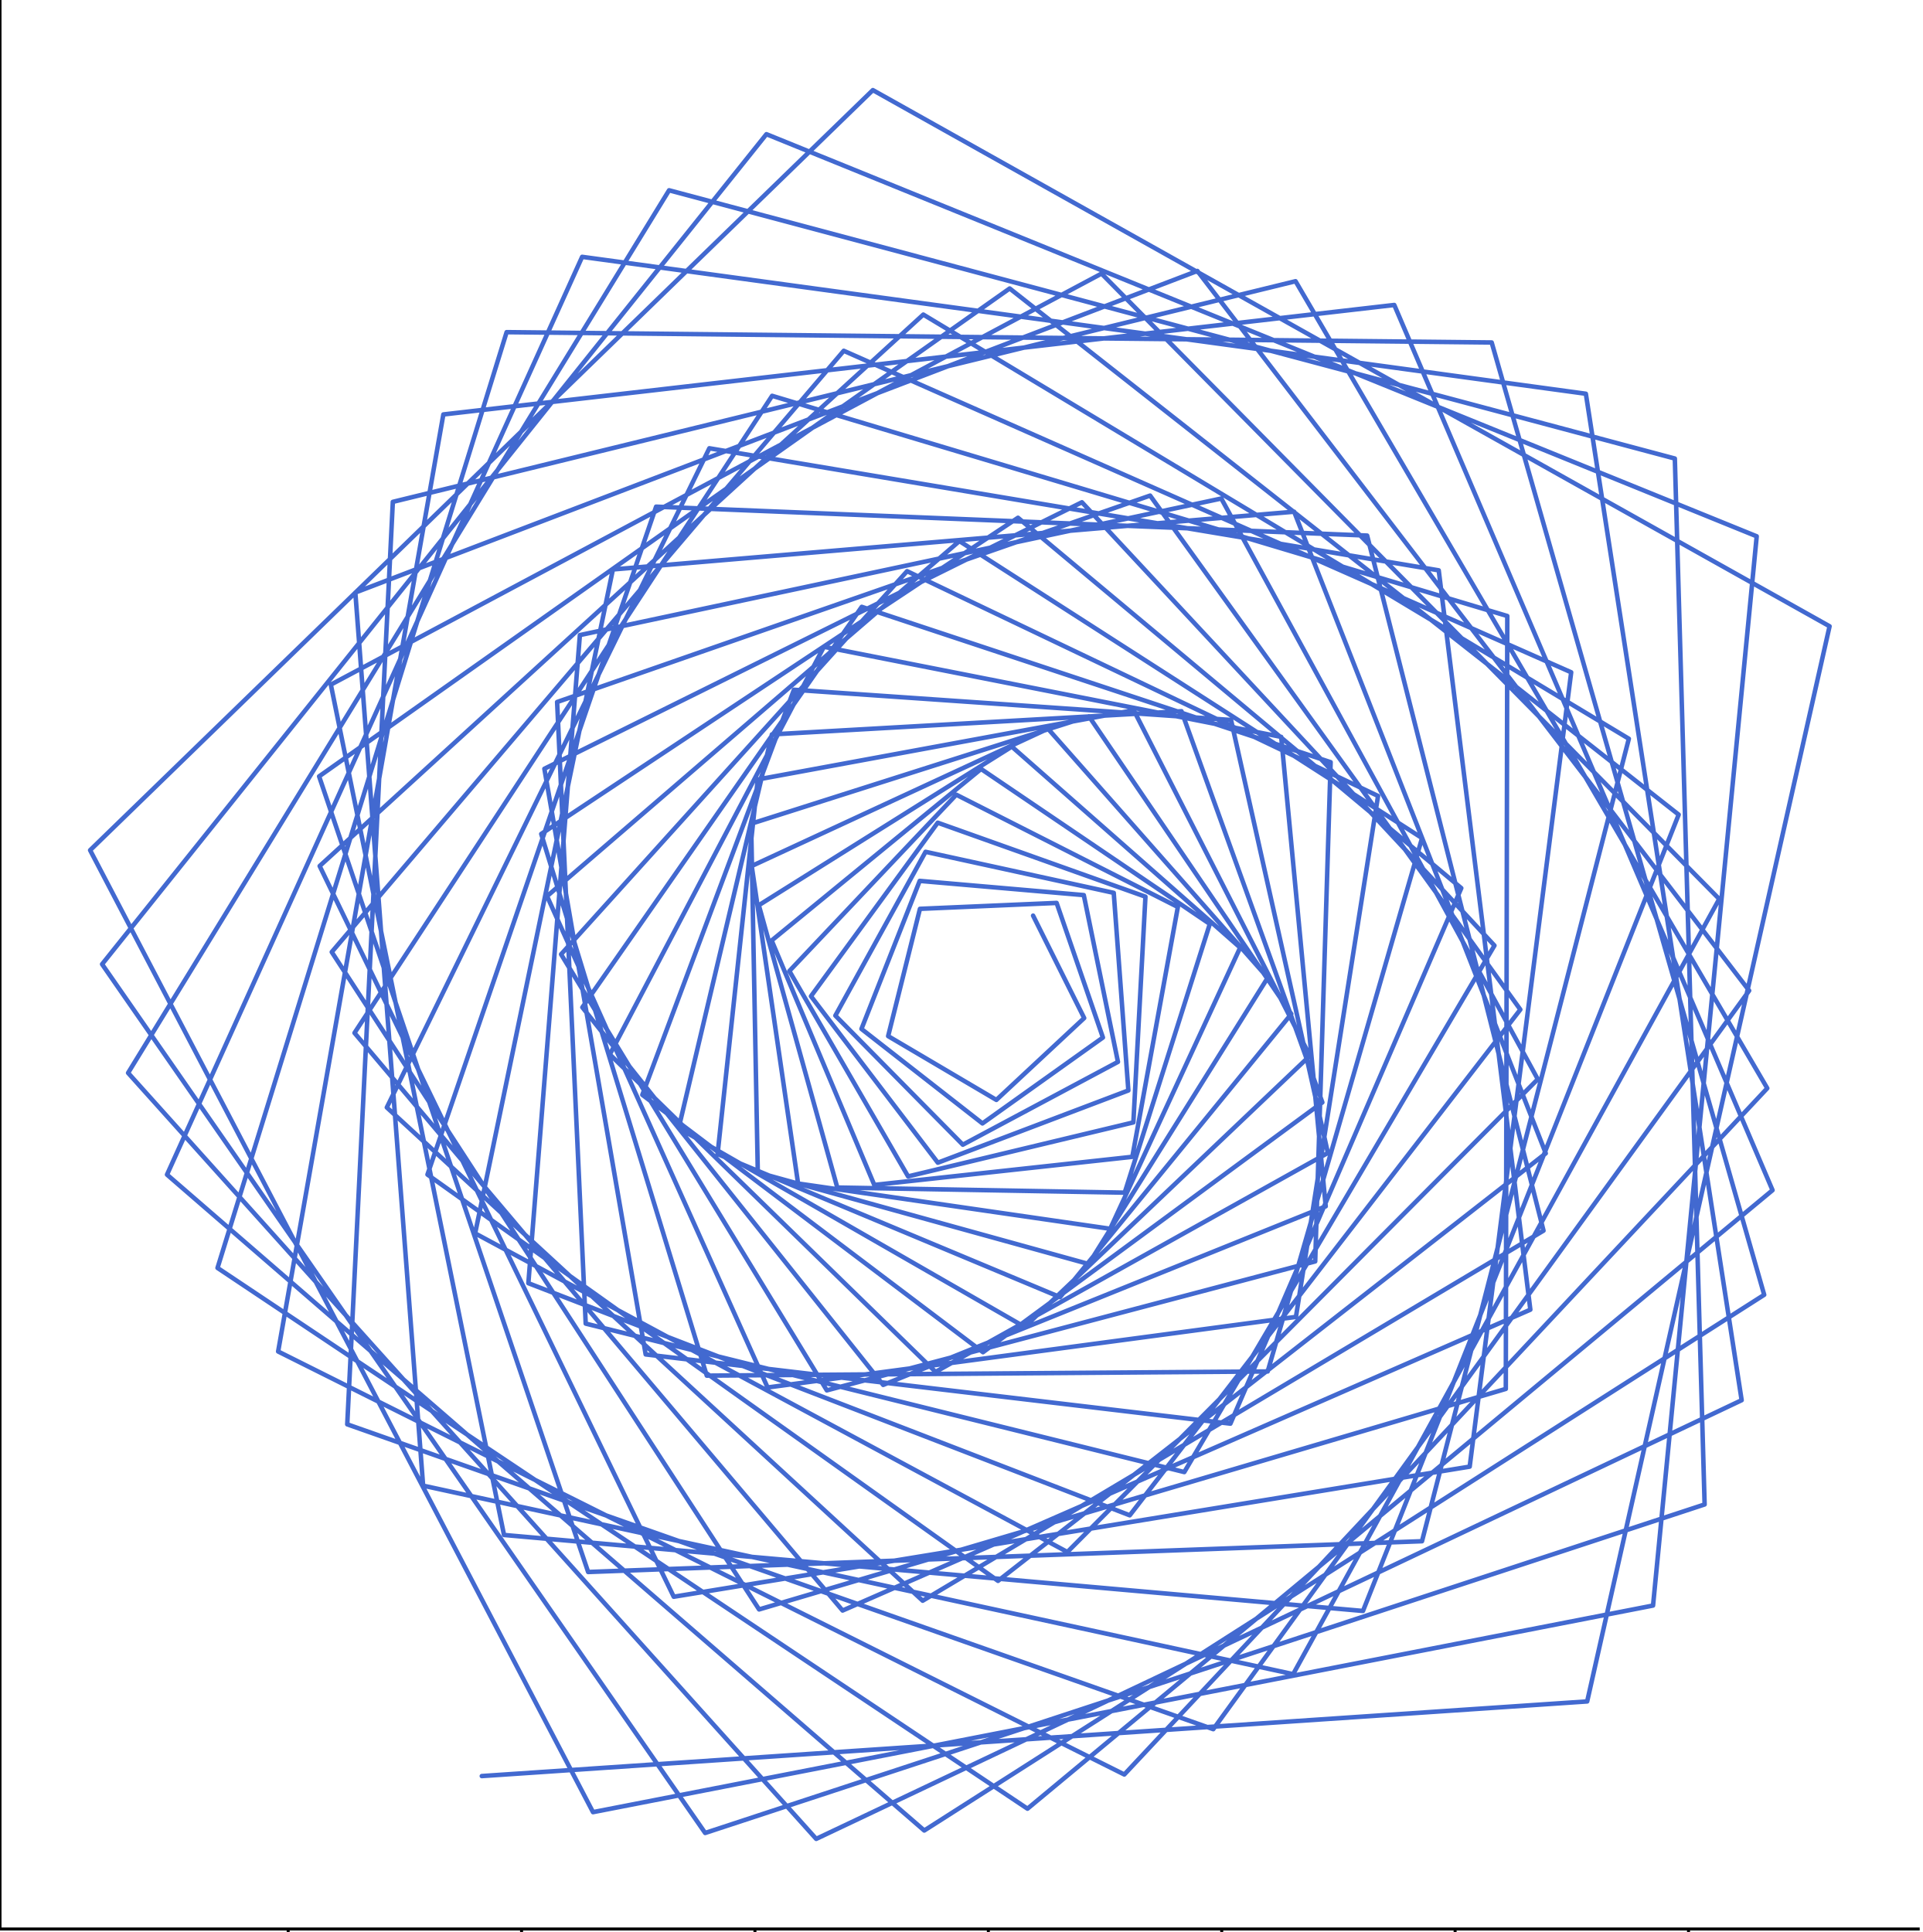
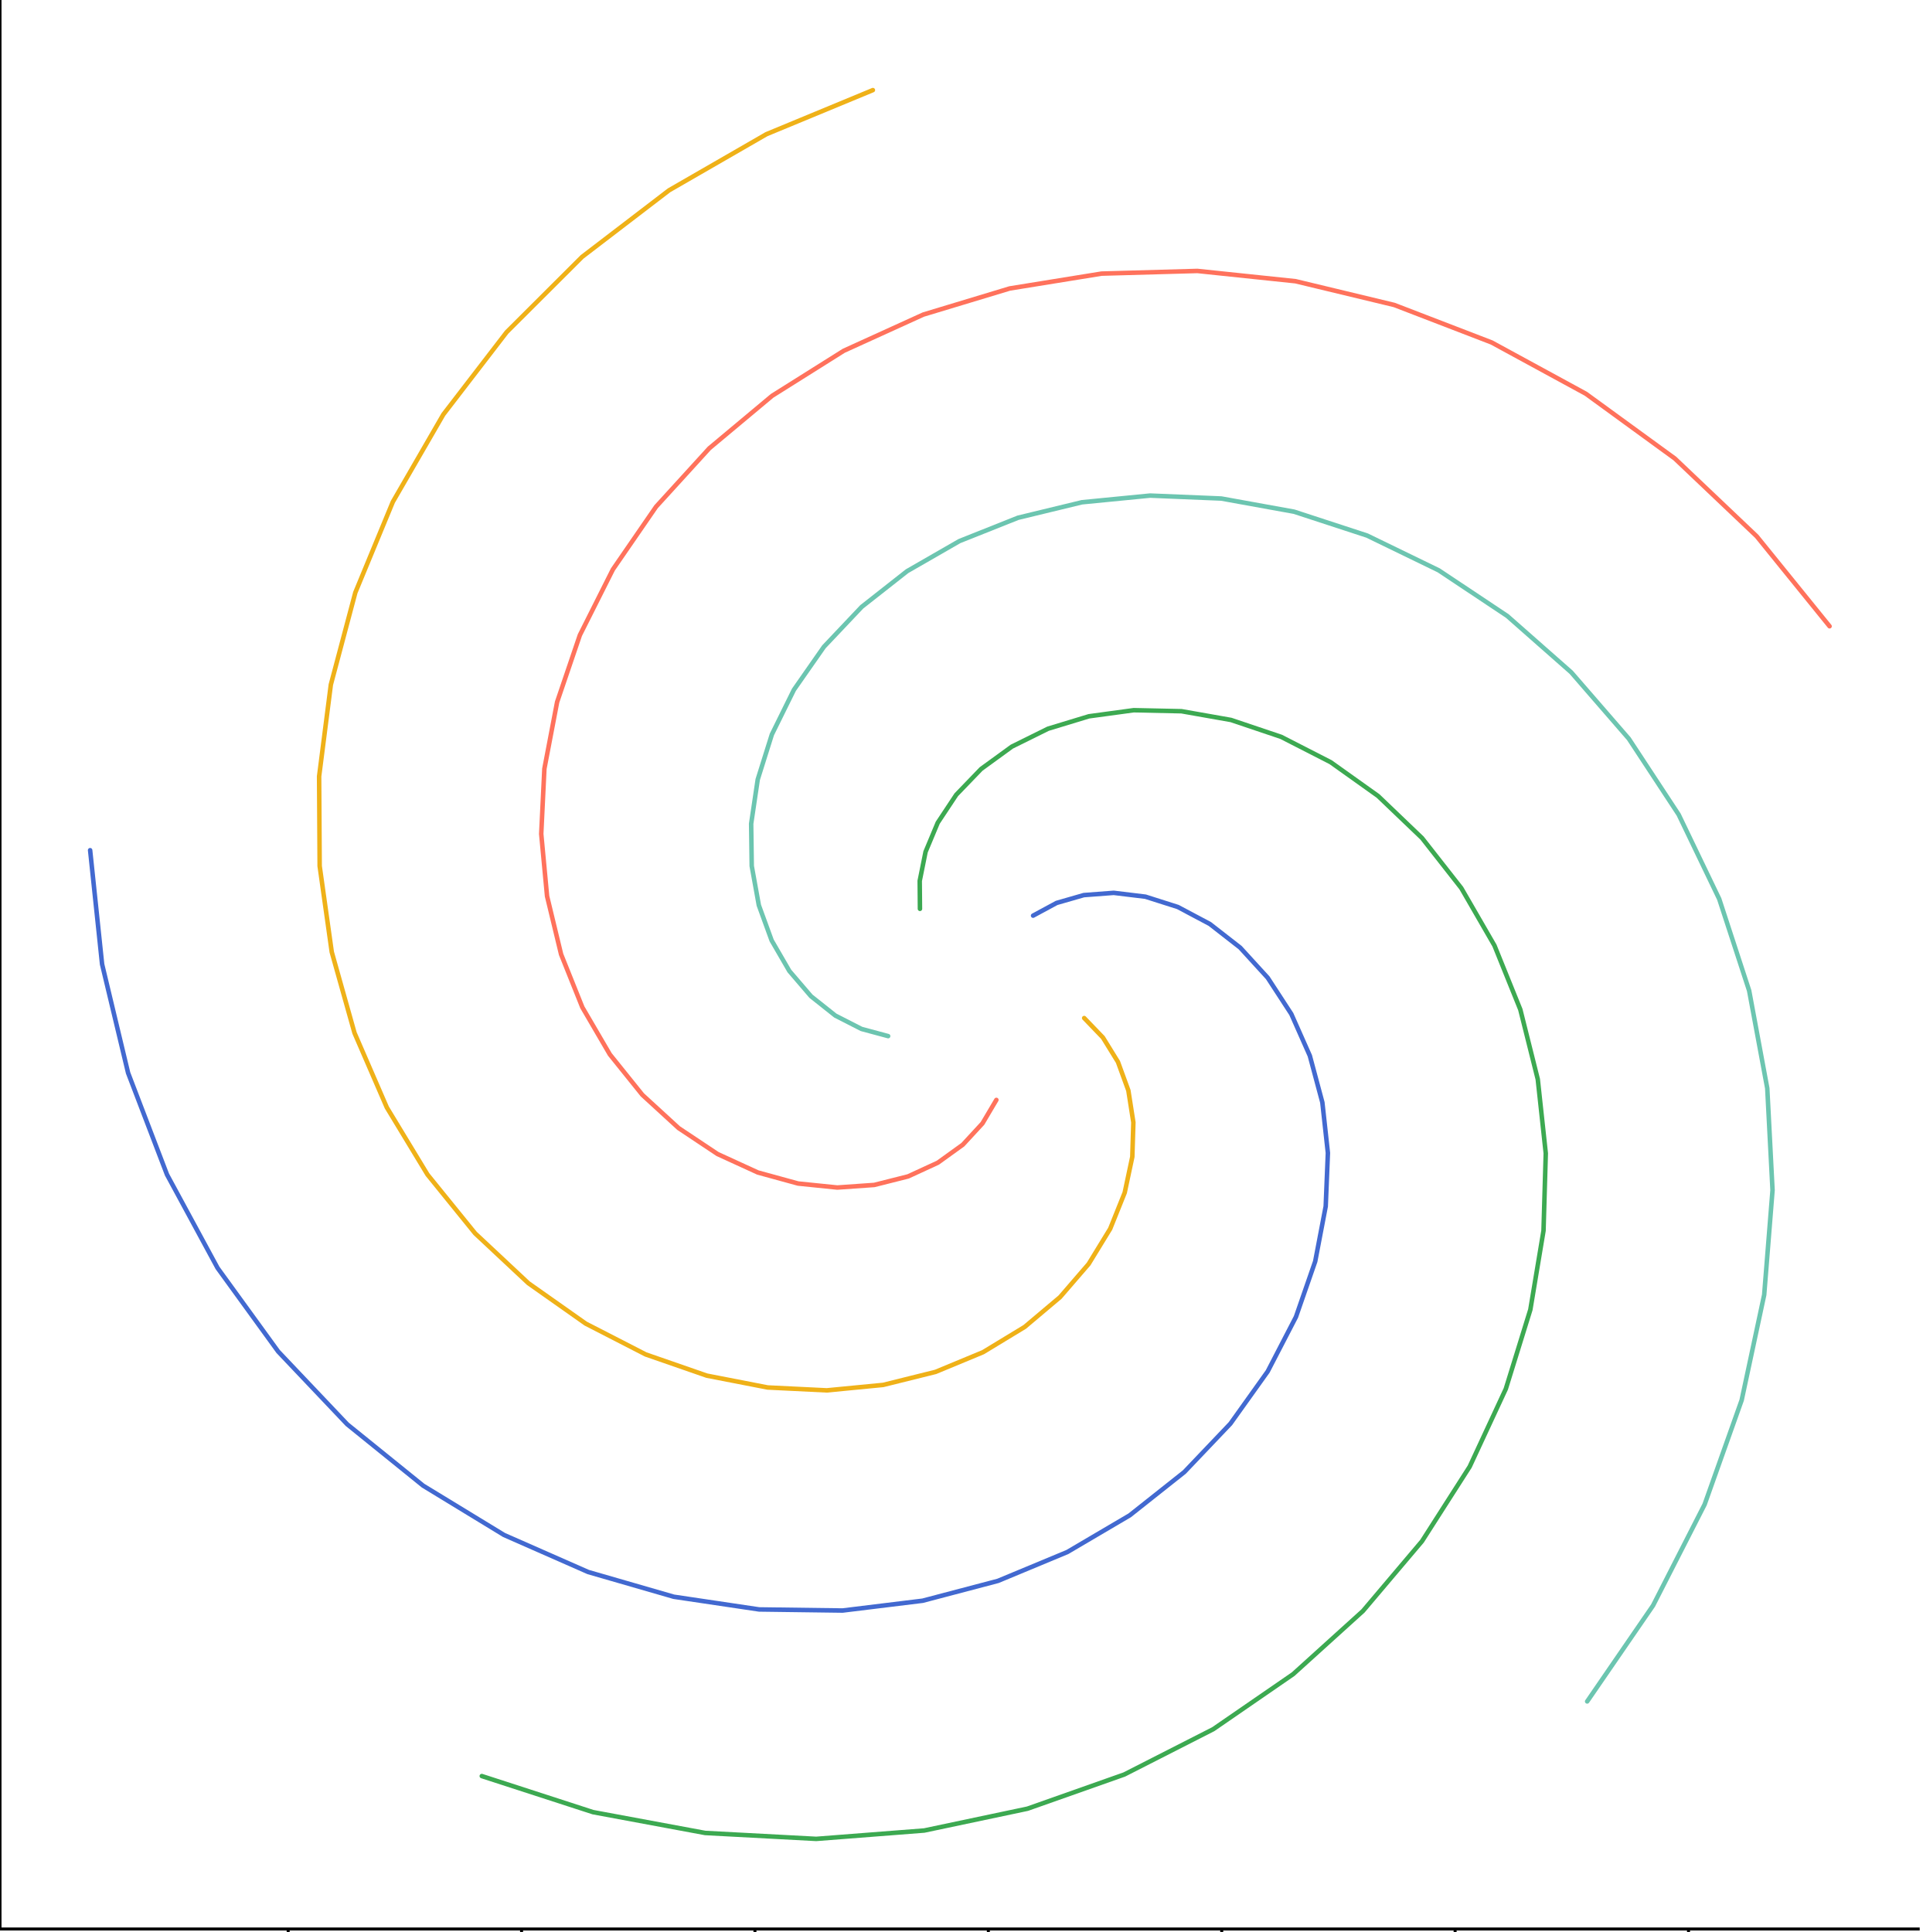
<svg xmlns="http://www.w3.org/2000/svg" class="plot" fill="currentColor" font-family="system-ui, sans-serif" font-size="10" text-anchor="middle" width="640" height="643.186" viewBox="0 0 640 643.186">
  <style>
    :where(.plot) {
      --plot-background: white;
      display: block;
      height: auto;
      height: intrinsic;
      max-width: 100%;
    }

    :where(.plot text),
    :where(.plot tspan) {
      white-space: pre;
    }
  </style>
  <defs>
-     <clipPath id="_r_110_">
+     <clipPath id="plot-rid-1">
      <rect x="0" y="0" width="639" height="642.186" />
    </clipPath>
  </defs>
  <g aria-label="x-axis" transform="translate(0,642.186)" fill="none" font-size="10" font-variant="tabular-nums" text-anchor="middle">
    <line x1="0" x2="639" stroke="currentColor" />
    <g transform="translate(95.921,0)">
      <line y2="6" stroke="currentColor" />
      <text y="9" dy="0.71em" fill="currentColor">−150</text>
    </g>
    <g transform="translate(173.608,0)">
      <line y2="6" stroke="currentColor" />
      <text y="9" dy="0.71em" fill="currentColor">−100</text>
    </g>
    <g transform="translate(251.295,0)">
      <line y2="6" stroke="currentColor" />
      <text y="9" dy="0.71em" fill="currentColor">−50</text>
    </g>
    <g transform="translate(328.982,0)">
      <line y2="6" stroke="currentColor" />
      <text y="9" dy="0.71em" fill="currentColor">0</text>
    </g>
    <g transform="translate(406.669,0)">
      <line y2="6" stroke="currentColor" />
      <text y="9" dy="0.71em" fill="currentColor">50</text>
    </g>
    <g transform="translate(484.356,0)">
      <line y2="6" stroke="currentColor" />
      <text y="9" dy="0.71em" fill="currentColor">100</text>
    </g>
    <g transform="translate(562.043,0)">
      <line y2="6" stroke="currentColor" />
      <text y="9" dy="0.71em" fill="currentColor">150</text>
    </g>
  </g>
  <g aria-label="y-axis" transform="translate(0,0)" fill="none" font-size="10" font-variant="tabular-nums" text-anchor="end">
    <line y1="0" y2="642.186" stroke="currentColor" />
    <g transform="translate(0,565.159)">
      <line x2="-6" stroke="currentColor" />
      <text x="-9" dy="0.32em" fill="currentColor">−150</text>
    </g>
    <g transform="translate(0,487.472)">
      <line x2="-6" stroke="currentColor" />
      <text x="-9" dy="0.32em" fill="currentColor">−100</text>
    </g>
    <g transform="translate(0,409.785)">
      <line x2="-6" stroke="currentColor" />
      <text x="-9" dy="0.32em" fill="currentColor">−50</text>
    </g>
    <g transform="translate(0,332.098)">
      <line x2="-6" stroke="currentColor" />
      <text x="-9" dy="0.32em" fill="currentColor">0</text>
    </g>
    <g transform="translate(0,254.411)">
      <line x2="-6" stroke="currentColor" />
      <text x="-9" dy="0.32em" fill="currentColor">50</text>
    </g>
    <g transform="translate(0,176.724)">
      <line x2="-6" stroke="currentColor" />
      <text x="-9" dy="0.32em" fill="currentColor">100</text>
    </g>
    <g transform="translate(0,99.037)">
      <line x2="-6" stroke="currentColor" />
      <text x="-9" dy="0.32em" fill="currentColor">150</text>
    </g>
  </g>
  <g aria-label="line" fill="none" stroke="currentColor" stroke-width="1.5" stroke-linejoin="round" stroke-linecap="round" stroke-miterlimit="1">
-     <path d="M343.88,304.827L360.888,338.926L331.657,366.175L295.632,344.936L306.219,302.562L351.71,300.597L367.123,345.411L327.025,374.003L286.75,342.544L306.14,293.258L360.755,297.992L372.124,353.517L320.488,381.087L278.062,338.107L308.088,283.578L370.722,297.24L375.59,363.024L312.176,387.075L269.942,331.654L312.141,273.889L381.279,298.518L377.258,373.662L302.273,391.639L262.757,323.27L318.318,264.57L392.067,301.951L376.908,385.12L291.02,394.48L256.862,313.104L326.574,256.003L402.706,307.601L374.374,397.049L278.704,395.342L252.586,301.36L336.804,248.561L412.805,315.473L369.543,409.075L265.656,394.011L250.225,288.3L348.841,242.604L421.973,325.503L362.366,420.802L252.243,390.329L250.034,274.23L362.459,238.463L429.827,337.569L352.855,431.827L238.856,384.195L252.22,259.5L377.379,236.435L436.002,351.484L341.088,441.747L225.905,375.571L256.935,244.496L393.272,236.775L440.162,367.003L327.206,450.169L213.811,364.483L264.271,229.629L409.768,239.685L442.007,383.825L311.415,456.719L202.99,351.026L274.254,215.326L426.461,245.312L441.282,401.601L293.98,461.054L193.846,335.357L286.846,202.023L442.922,253.74L437.785,419.939L275.222,462.869L186.765,317.701L301.938,190.153L458.702,264.987L431.374,438.415L255.511,461.907L182.098,298.343L319.354,180.136L473.348,279.002L421.969,456.575L235.26,457.965L180.157,277.623L338.854,172.367L486.41,295.663L409.562,473.952L214.919,450.902L181.205,255.934L360.134,167.211L497.452,314.78L394.213,490.072L194.96,440.644L185.445,233.712L382.831,164.987L506.064,336.095L376.055,504.466L175.873,427.186L193.021,211.428L406.531,165.965L511.868,359.283L355.294,516.681L158.153,410.599L204.005,189.577L430.777,170.354L514.534,383.964L332.205,526.289L142.291,391.027L218.395,168.674L455.073,178.3L513.782,409.7L307.128,532.898L128.758,368.688L236.115,149.235L478.9,189.873L509.397,436.012L280.467,536.165L118.002,343.873L257.011,131.772L501.721,205.072L501.23,462.381L252.679,535.799L110.43,316.939L280.853,116.78L522.994,223.813L489.206,488.262L224.267,531.575L106.403,288.31L307.337,104.726L542.183,245.935L473.33,513.093L195.774,523.338L106.222,258.463L336.087,96.036L558.771,271.198L453.688,536.308L167.77,511.01L110.126,227.926L366.663,91.088L572.27,299.283L430.445,557.345L140.842,494.593L118.278,197.266L398.564,90.201L582.232,329.801L403.854,575.663L115.585,474.174L130.761,167.078L431.241,93.623L588.259,362.291L374.242,590.75L92.584,449.926L147.577,137.976L464.103,101.53L590.016,396.234L342.016,602.134L72.407,422.105L168.64,110.581L496.528,114.015L587.237,431.058L307.652,609.398L55.593,391.052L193.773,85.507L527.874,131.083L579.735,466.146L271.689,612.186L42.637,357.185L222.715,63.349L557.494,152.65L567.408,500.851L234.723,610.216L33.981,320.997L255.117,44.673L584.744,178.541L550.24,534.504L197.392,603.283L30,283.047L290.547,30L609,208.489L528.313,566.427L160.373,591.273" stroke="#4269d0" />
+     <path d="M343.88,304.827L351.71,300.597L360.755,297.992L370.722,297.24L381.279,298.518L392.067,301.951L402.706,307.601L412.805,315.473L421.973,325.503L429.827,337.569L436.002,351.484L440.162,367.003L442.007,383.825L441.282,401.601L437.785,419.939L431.374,438.415L421.969,456.575L409.562,473.952L394.213,490.072L376.055,504.466L355.294,516.681L332.205,526.289L307.128,532.898L280.467,536.165L252.679,535.799L224.267,531.575L195.774,523.338L167.77,511.01L140.842,494.593L115.585,474.174L92.584,449.926L72.407,422.105L55.593,391.052L42.637,357.185L33.981,320.997L30,283.047" stroke="#4269d0" />
+     <path d="M360.888,338.926L367.123,345.411L372.124,353.517L375.59,363.024L377.258,373.662L376.908,385.12L374.374,397.049L369.543,409.075L362.366,420.802L352.855,431.827L341.088,441.747L327.206,450.169L311.415,456.719L293.98,461.054L275.222,462.869L255.511,461.907L235.26,457.965L214.919,450.902L194.96,440.644L175.873,427.186L158.153,410.599L142.291,391.027L128.758,368.688L118.002,343.873L110.43,316.939L106.403,288.31L106.222,258.463L110.126,227.926L118.278,197.266L130.761,167.078L147.577,137.976L168.64,110.581L193.773,85.507L222.715,63.349L255.117,44.673L290.547,30" stroke="#efb118" />
+     <path d="M331.657,366.175L327.025,374.003L320.488,381.087L312.176,387.075L302.273,391.639L291.02,394.48L278.704,395.342L265.656,394.011L252.243,390.329L238.856,384.195L225.905,375.571L213.811,364.483L202.99,351.026L193.846,335.357L186.765,317.701L182.098,298.343L180.157,277.623L181.205,255.934L185.445,233.712L193.021,211.428L204.005,189.577L218.395,168.674L236.115,149.235L257.011,131.772L280.853,116.78L307.337,104.726L336.087,96.036L366.663,91.088L398.564,90.201L431.241,93.623L464.103,101.53L496.528,114.015L527.874,131.083L557.494,152.65L584.744,178.541L609,208.489" stroke="#ff725c" />
+     <path d="M295.632,344.936L286.75,342.544L278.062,338.107L269.942,331.654L262.757,323.27L256.862,313.104L252.586,301.36L250.225,288.3L250.034,274.23L252.22,259.5L256.935,244.496L264.271,229.629L274.254,215.326L286.846,202.023L301.938,190.153L319.354,180.136L338.854,172.367L360.134,167.211L382.831,164.987L406.531,165.965L430.777,170.354L455.073,178.3L478.9,189.873L501.721,205.072L522.994,223.813L542.183,245.935L558.771,271.198L572.27,299.283L582.232,329.801L588.259,362.291L590.016,396.234L587.237,431.058L579.735,466.146L567.408,500.851L550.24,534.504L528.313,566.427" stroke="#6cc5b0" />
+     <path d="M306.219,302.562L306.14,293.258L308.088,283.578L312.141,273.889L318.318,264.57L326.574,256.003L336.804,248.561L348.841,242.604L362.459,238.463L377.379,236.435L393.272,236.775L409.768,239.685L426.461,245.312L442.922,253.74L458.702,264.987L473.348,279.002L486.41,295.663L497.452,314.78L506.064,336.095L511.868,359.283L514.534,383.964L513.782,409.7L509.397,436.012L501.23,462.381L489.206,488.262L473.33,513.093L453.688,536.308L430.445,557.345L403.854,575.663L374.242,590.75L342.016,602.134L307.652,609.398L271.689,612.186L234.723,610.216L197.392,603.283L160.373,591.273" stroke="#3ca951" />
  </g>
</svg>
